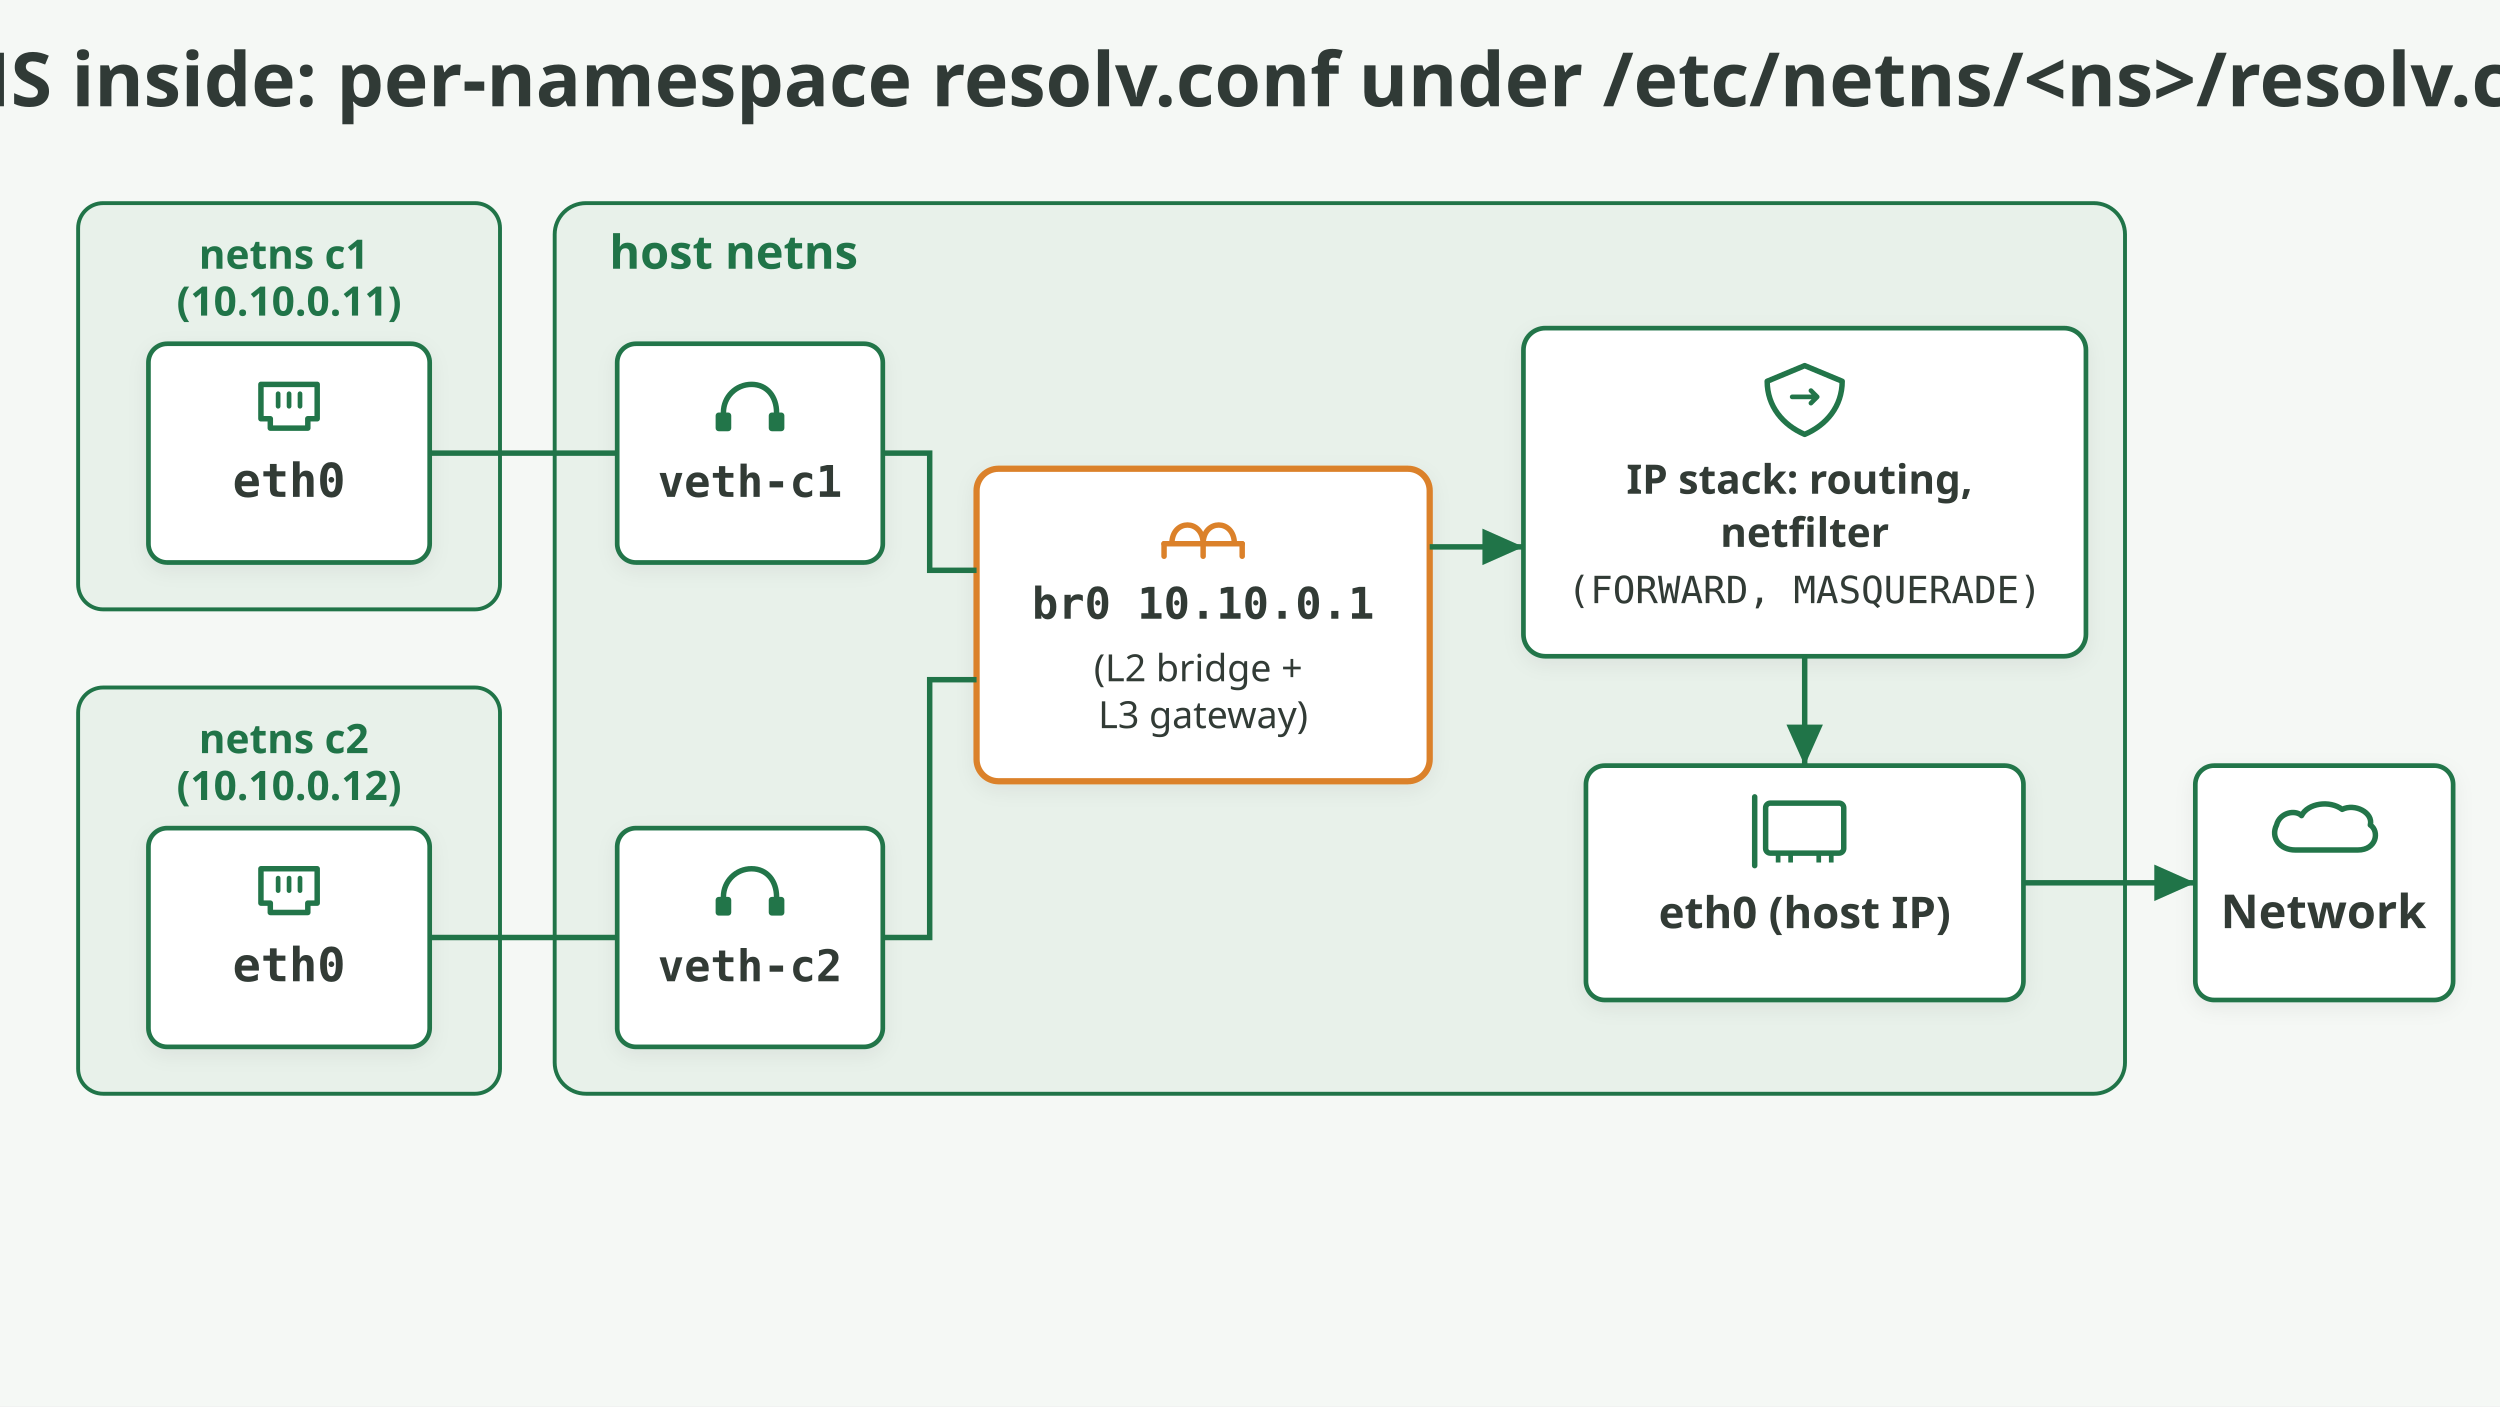
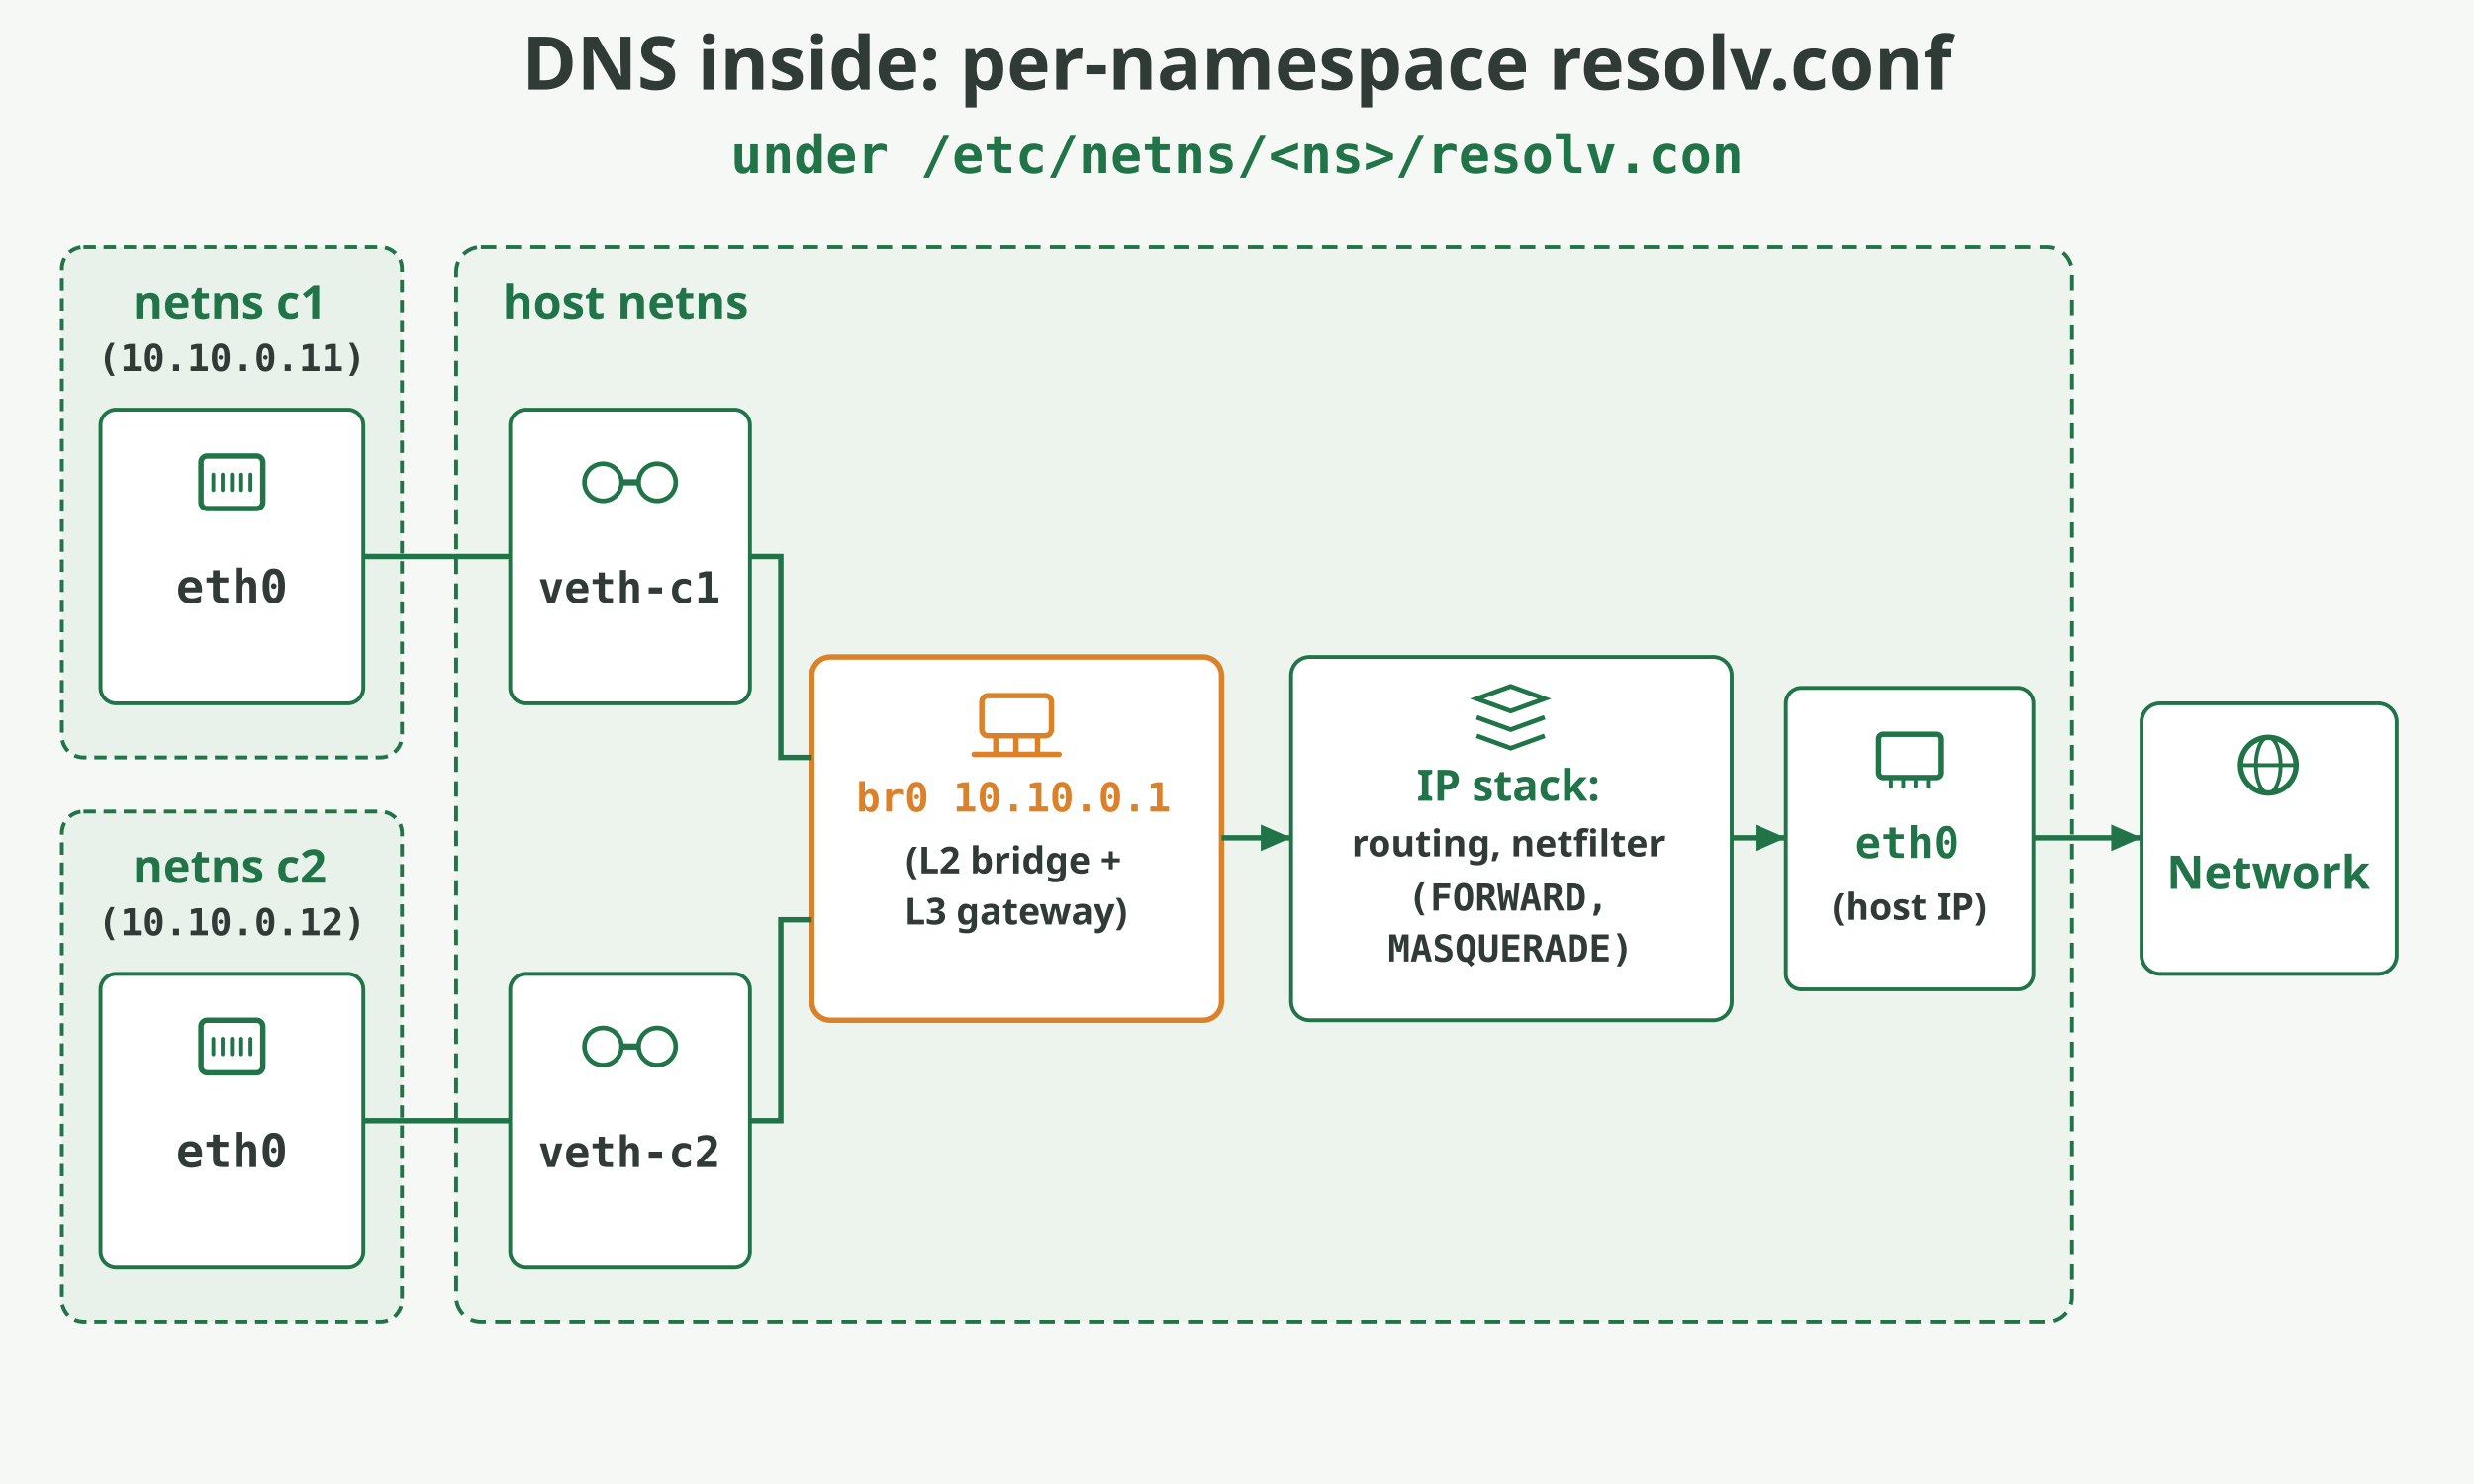
- <svg xmlns="http://www.w3.org/2000/svg" viewBox="0 0 1600 900" width="1600" height="900">
+ <svg xmlns="http://www.w3.org/2000/svg" viewBox="0 0 1600 960" width="1600" height="960">
  <defs>
-     <marker id="arrow" viewBox="0 0 12 12" refX="10" refY="6" markerWidth="10" markerHeight="10" orient="auto-start-reverse">
-       <path d="M 1 2 L 10 6 L 1 10 Z" fill="#207448" />
+     <marker id="arrow" viewBox="0 0 10 10" refX="8" refY="5" markerWidth="7" markerHeight="7" orient="auto-start-reverse">
+       <path d="M 0 1.5 L 8 5 L 0 8.5 z" fill="#207448" />
    </marker>
-     <filter id="shadow" x="-5%" y="-5%" width="110%" height="112%" filterUnits="userSpaceOnUse">
-       <feDropShadow dx="0" dy="4" stdDeviation="6" flood-color="#303a36" flood-opacity="0.06" />
-     </filter>
  </defs>
-   <rect width="1600" height="900" fill="#f5f8f5" />
-   <text x="800" y="68" text-anchor="middle" font-family="sans-serif" font-size="48" font-weight="bold" fill="#303a36">DNS inside: per-namespace resolv.conf under /etc/netns/&lt;ns&gt;/resolv.con</text>
-   <rect x="50" y="130" width="270" height="260" rx="16" fill="#e8f1ea" stroke="#207448" stroke-width="2.5" />
-   <text x="185" y="172" text-anchor="middle" font-family="sans-serif" font-size="26" font-weight="bold" fill="#207448">
-     <tspan x="185" dy="0">netns c1</tspan>
-     <tspan x="185" dy="30">(10.10.0.11)</tspan>
+   <rect width="1600" height="960" fill="#f5f8f5" />
+   <text x="800" y="58" font-family="sans-serif" font-size="48" font-weight="bold" fill="#303a36" text-anchor="middle">DNS inside: per-namespace resolv.conf</text>
+   <text x="800" y="112" font-family="monospace" font-size="34" font-weight="bold" fill="#207448" text-anchor="middle">under /etc/netns/&lt;ns&gt;/resolv.con</text>
+   <rect x="40" y="160" width="220" height="330" rx="14" fill="#e8f1ea" stroke="#207448" stroke-width="2.5" stroke-dasharray="8,5" />
+   <text text-anchor="middle">
+     <tspan x="150" y="206" font-family="sans-serif" font-size="30" font-weight="bold" fill="#207448">netns c1</tspan>
+     <tspan x="150" y="240" font-family="monospace" font-size="24" font-weight="bold" fill="#303a36">(10.10.0.11)</tspan>
  </text>
-   <rect x="50" y="440" width="270" height="260" rx="16" fill="#e8f1ea" stroke="#207448" stroke-width="2.5" />
-   <text x="185" y="482" text-anchor="middle" font-family="sans-serif" font-size="26" font-weight="bold" fill="#207448">
-     <tspan x="185" dy="0">netns c2</tspan>
-     <tspan x="185" dy="30">(10.10.0.12)</tspan>
+   <rect x="65" y="265" width="170" height="190" rx="10" fill="#ffffff" stroke="#207448" stroke-width="2.5" />
+   <rect x="130" y="295" width="40" height="34" rx="4" fill="none" stroke="#207448" stroke-width="3.5" />
+   <path d="M138 317 v-10 M144 317 v-10 M150 317 v-10 M156 317 v-10 M162 317 v-10" fill="none" stroke="#207448" stroke-width="2.5" stroke-linecap="round" />
+   <text x="150" y="390" font-family="monospace" font-size="30" font-weight="bold" fill="#303a36" text-anchor="middle">eth0</text>
+   <rect x="40" y="525" width="220" height="330" rx="14" fill="#e8f1ea" stroke="#207448" stroke-width="2.5" stroke-dasharray="8,5" />
+   <text text-anchor="middle">
+     <tspan x="150" y="571" font-family="sans-serif" font-size="30" font-weight="bold" fill="#207448">netns c2</tspan>
+     <tspan x="150" y="605" font-family="monospace" font-size="24" font-weight="bold" fill="#303a36">(10.10.0.12)</tspan>
  </text>
-   <rect x="355" y="130" width="1005" height="570" rx="20" fill="#e8f1ea" stroke="#207448" stroke-width="2.5" />
-   <text x="390" y="172" font-family="sans-serif" font-size="30" font-weight="bold" fill="#207448">host netns</text>
-   <g transform="translate(95, 220)" filter="url(#shadow)">
-     <rect width="180" height="140" rx="12" fill="#ffffff" stroke="#207448" stroke-width="3" />
-     <path d="M 72 26 L 108 26 L 108 48 L 102 48 L 102 54 L 78 54 L 78 48 L 72 48 Z" fill="none" stroke="#207448" stroke-width="3.5" stroke-linejoin="round" />
-     <line x1="83" y1="32" x2="83" y2="40" stroke="#207448" stroke-width="3" stroke-linecap="round" />
-     <line x1="90" y1="32" x2="90" y2="40" stroke="#207448" stroke-width="3" stroke-linecap="round" />
-     <line x1="97" y1="32" x2="97" y2="40" stroke="#207448" stroke-width="3" stroke-linecap="round" />
-     <text x="90" y="98" text-anchor="middle" font-family="monospace" font-size="30" font-weight="bold" fill="#303a36">eth0</text>
-   </g>
-   <g transform="translate(95, 530)" filter="url(#shadow)">
-     <rect width="180" height="140" rx="12" fill="#ffffff" stroke="#207448" stroke-width="3" />
-     <path d="M 72 26 L 108 26 L 108 48 L 102 48 L 102 54 L 78 54 L 78 48 L 72 48 Z" fill="none" stroke="#207448" stroke-width="3.5" stroke-linejoin="round" />
-     <line x1="83" y1="32" x2="83" y2="40" stroke="#207448" stroke-width="3" stroke-linecap="round" />
-     <line x1="90" y1="32" x2="90" y2="40" stroke="#207448" stroke-width="3" stroke-linecap="round" />
-     <line x1="97" y1="32" x2="97" y2="40" stroke="#207448" stroke-width="3" stroke-linecap="round" />
-     <text x="90" y="98" text-anchor="middle" font-family="monospace" font-size="30" font-weight="bold" fill="#303a36">eth0</text>
-   </g>
-   <g transform="translate(395, 220)" filter="url(#shadow)">
-     <rect width="170" height="140" rx="12" fill="#ffffff" stroke="#207448" stroke-width="3" />
-     <path d="M 68 44 C 68 34, 76 26, 86 26 C 96 26, 102 34, 102 44" fill="none" stroke="#207448" stroke-width="3.5" stroke-linecap="round" />
-     <rect x="63" y="44" width="10" height="12" rx="2" fill="#207448" />
-     <rect x="97" y="44" width="10" height="12" rx="2" fill="#207448" />
-     <text x="85" y="98" text-anchor="middle" font-family="monospace" font-size="28" font-weight="bold" fill="#303a36">veth-c1</text>
-   </g>
-   <g transform="translate(395, 530)" filter="url(#shadow)">
-     <rect width="170" height="140" rx="12" fill="#ffffff" stroke="#207448" stroke-width="3" />
-     <path d="M 68 44 C 68 34, 76 26, 86 26 C 96 26, 102 34, 102 44" fill="none" stroke="#207448" stroke-width="3.5" stroke-linecap="round" />
-     <rect x="63" y="44" width="10" height="12" rx="2" fill="#207448" />
-     <rect x="97" y="44" width="10" height="12" rx="2" fill="#207448" />
-     <text x="85" y="98" text-anchor="middle" font-family="monospace" font-size="28" font-weight="bold" fill="#303a36">veth-c2</text>
-   </g>
-   <g transform="translate(625, 300)" filter="url(#shadow)">
-     <rect width="290" height="200" rx="14" fill="#ffffff" stroke="#db8129" stroke-width="4" />
-     <path d="M 120 48 L 170 48 M 125 48 C 125 32, 145 32, 145 48 C 145 32, 165 32, 165 48" fill="none" stroke="#db8129" stroke-width="3.5" stroke-linecap="round" />
-     <line x1="120" y1="48" x2="120" y2="56" stroke="#db8129" stroke-width="3.5" stroke-linecap="round" />
-     <line x1="145" y1="48" x2="145" y2="56" stroke="#db8129" stroke-width="3.5" stroke-linecap="round" />
-     <line x1="170" y1="48" x2="170" y2="56" stroke="#db8129" stroke-width="3.5" stroke-linecap="round" />
-     <text x="145" y="96" text-anchor="middle" font-family="monospace" font-size="28" font-weight="bold" fill="#303a36">br0 10.10.0.1</text>
-     <text x="145" y="136" text-anchor="middle" font-family="sans-serif" font-size="24" fill="#303a36">
-       <tspan x="145" dy="0">(L2 bridge +</tspan>
-       <tspan x="145" dy="30">L3 gateway)</tspan>
-     </text>
-   </g>
-   <g transform="translate(975, 210)" filter="url(#shadow)">
-     <rect width="360" height="210" rx="14" fill="#ffffff" stroke="#207448" stroke-width="3" />
-     <path d="M 180 24 L 204 34 C 204 50, 194 62, 180 68 C 166 62, 156 50, 156 34 Z" fill="none" stroke="#207448" stroke-width="3.5" stroke-linejoin="round" />
-     <path d="M 172 44 L 188 44 M 184 40 L 188 44 L 184 48" fill="none" stroke="#207448" stroke-width="3" stroke-linecap="round" stroke-linejoin="round" />
-     <text x="180" y="106" text-anchor="middle" font-family="sans-serif" font-size="26" font-weight="bold" fill="#303a36">
-       <tspan x="180" dy="0">IP stack: routing,</tspan>
-       <tspan x="180" dy="34">netfilter</tspan>
-     </text>
-     <text x="180" y="176" text-anchor="middle" font-family="monospace" font-size="24" fill="#303a36">(FORWARD, MASQUERADE)</text>
-   </g>
-   <g transform="translate(1015, 490)" filter="url(#shadow)">
-     <rect width="280" height="150" rx="12" fill="#ffffff" stroke="#207448" stroke-width="3" />
-     <rect x="115" y="24" width="50" height="32" rx="3" fill="none" stroke="#207448" stroke-width="3.5" />
-     <line x1="123" y1="56" x2="123" y2="62" stroke="#207448" stroke-width="3" />
-     <line x1="131" y1="56" x2="131" y2="62" stroke="#207448" stroke-width="3" />
-     <line x1="149" y1="56" x2="149" y2="62" stroke="#207448" stroke-width="3" />
-     <line x1="157" y1="56" x2="157" y2="62" stroke="#207448" stroke-width="3" />
-     <line x1="108" y1="20" x2="108" y2="64" stroke="#207448" stroke-width="3.5" stroke-linecap="round" />
-     <text x="140" y="104" text-anchor="middle" font-family="sans-serif" font-size="28" font-weight="bold" fill="#303a36">eth0 (host IP)</text>
-   </g>
-   <g transform="translate(1405, 490)" filter="url(#shadow)">
-     <rect width="165" height="150" rx="12" fill="#ffffff" stroke="#207448" stroke-width="3" />
-     <path d="M 64 54 C 54 54, 48 46, 52 38 C 54 30, 64 28, 68 32 C 72 24, 86 22, 94 28 C 102 24, 114 30, 112 38 C 118 42, 116 54, 104 54 Z" fill="none" stroke="#207448" stroke-width="3.5" stroke-linejoin="round" />
-     <text x="82" y="104" text-anchor="middle" font-family="sans-serif" font-size="30" font-weight="bold" fill="#303a36">Network</text>
-   </g>
-   <line x1="275" y1="290" x2="395" y2="290" stroke="#207448" stroke-width="3.5" />
-   <line x1="275" y1="600" x2="395" y2="600" stroke="#207448" stroke-width="3.5" />
-   <path d="M 565 290 L 595 290 L 595 365 L 625 365" fill="none" stroke="#207448" stroke-width="3.5" />
-   <path d="M 565 600 L 595 600 L 595 435 L 625 435" fill="none" stroke="#207448" stroke-width="3.5" />
+   <rect x="65" y="630" width="170" height="190" rx="10" fill="#ffffff" stroke="#207448" stroke-width="2.5" />
+   <rect x="130" y="660" width="40" height="34" rx="4" fill="none" stroke="#207448" stroke-width="3.5" />
+   <path d="M138 682 v-10 M144 682 v-10 M150 682 v-10 M156 682 v-10 M162 682 v-10" fill="none" stroke="#207448" stroke-width="2.5" stroke-linecap="round" />
+   <text x="150" y="755" font-family="monospace" font-size="30" font-weight="bold" fill="#303a36" text-anchor="middle">eth0</text>
+   <rect x="295" y="160" width="1045" height="695" rx="16" fill="#e8f1ea" fill-opacity="0.65" stroke="#207448" stroke-width="2.5" stroke-dasharray="10,6" />
+   <text x="325" y="206" font-family="sans-serif" font-size="30" font-weight="bold" fill="#207448">host netns</text>
+   <rect x="330" y="265" width="155" height="190" rx="10" fill="#ffffff" stroke="#207448" stroke-width="2.5" />
+   <circle cx="390" cy="312" r="12" fill="none" stroke="#207448" stroke-width="3" />
+   <circle cx="425" cy="312" r="12" fill="none" stroke="#207448" stroke-width="3" />
+   <path d="M402 312 h11" fill="none" stroke="#207448" stroke-width="4" />
+   <text x="407" y="390" font-family="monospace" font-size="28" font-weight="bold" fill="#303a36" text-anchor="middle">veth-c1</text>
+   <rect x="330" y="630" width="155" height="190" rx="10" fill="#ffffff" stroke="#207448" stroke-width="2.5" />
+   <circle cx="390" cy="677" r="12" fill="none" stroke="#207448" stroke-width="3" />
+   <circle cx="425" cy="677" r="12" fill="none" stroke="#207448" stroke-width="3" />
+   <path d="M402 677 h11" fill="none" stroke="#207448" stroke-width="4" />
+   <text x="407" y="755" font-family="monospace" font-size="28" font-weight="bold" fill="#303a36" text-anchor="middle">veth-c2</text>
+   <rect x="525" y="425" width="265" height="235" rx="12" fill="#ffffff" stroke="#db8129" stroke-width="3.5" />
+   <rect x="635" y="450" width="45" height="26" rx="4" fill="none" stroke="#db8129" stroke-width="3.5" />
+   <path d="M644 476 v12 M657 476 v12 M671 476 v12 M630 488 h55" fill="none" stroke="#db8129" stroke-width="3.5" stroke-linecap="round" />
+   <text text-anchor="middle">
+     <tspan x="657" y="525" font-family="monospace" font-size="26" font-weight="bold" fill="#db8129">br0 10.10.0.1</tspan>
+     <tspan x="657" y="565" font-family="sans-serif" font-size="24" font-weight="bold" fill="#303a36">(L2 bridge +</tspan>
+     <tspan x="657" y="598" font-family="sans-serif" font-size="24" font-weight="bold" fill="#303a36">L3 gateway)</tspan>
+   </text>
+   <rect x="835" y="425" width="285" height="235" rx="12" fill="#ffffff" stroke="#207448" stroke-width="2.5" />
+   <path d="M955 452 l22 -8 l22 8 l-22 8 z" fill="none" stroke="#207448" stroke-width="3" />
+   <path d="M955 464 l22 8 l22 -8" fill="none" stroke="#207448" stroke-width="3" />
+   <path d="M955 476 l22 8 l22 -8" fill="none" stroke="#207448" stroke-width="3" />
+   <text text-anchor="middle">
+     <tspan x="977" y="518" font-family="sans-serif" font-size="28" font-weight="bold" fill="#207448">IP stack:</tspan>
+     <tspan x="977" y="554" font-family="sans-serif" font-size="24" font-weight="bold" fill="#303a36">routing, netfilter</tspan>
+     <tspan x="977" y="589" font-family="monospace" font-size="24" font-weight="bold" fill="#303a36">(FORWARD,</tspan>
+     <tspan x="977" y="622" font-family="monospace" font-size="24" font-weight="bold" fill="#303a36">MASQUERADE)</tspan>
+   </text>
+   <rect x="1155" y="445" width="160" height="195" rx="10" fill="#ffffff" stroke="#207448" stroke-width="2.5" />
+   <rect x="1215" y="475" width="40" height="28" rx="3" fill="none" stroke="#207448" stroke-width="3.5" />
+   <path d="M1223 503 v6 M1231 503 v6 M1239 503 v6 M1247 503 v6" fill="none" stroke="#207448" stroke-width="2.5" stroke-linecap="round" />
+   <text text-anchor="middle">
+     <tspan x="1235" y="555" font-family="monospace" font-size="28" font-weight="bold" fill="#207448">eth0</tspan>
+     <tspan x="1235" y="595" font-family="sans-serif" font-size="24" font-weight="bold" fill="#303a36">(host IP)</tspan>
+   </text>
+   <rect x="1385" y="455" width="165" height="175" rx="12" fill="#ffffff" stroke="#207448" stroke-width="2.5" />
+   <circle cx="1467" cy="495" r="18" fill="none" stroke="#207448" stroke-width="3.5" />
+   <ellipse cx="1467" cy="495" rx="8" ry="18" fill="none" stroke="#207448" stroke-width="2.5" />
+   <path d="M1449 495 h36" fill="none" stroke="#207448" stroke-width="2.5" />
+   <text x="1467" y="575" font-family="sans-serif" font-size="30" font-weight="bold" fill="#207448" text-anchor="middle">Network</text>
+   <path d="M 235 360 L 330 360" fill="none" stroke="#207448" stroke-width="3.5" />
+   <path d="M 235 725 L 330 725" fill="none" stroke="#207448" stroke-width="3.5" />
+   <path d="M 485 360 H 505 V 490 H 525" fill="none" stroke="#207448" stroke-width="3.5" />
+   <path d="M 485 725 H 505 V 595 H 525" fill="none" stroke="#207448" stroke-width="3.5" />

-    RT (Directed horizontal) --&gt;
-   <line x1="915" y1="350" x2="975" y2="350" stroke="#207448" stroke-width="3.5" marker-end="url(#arrow)" />
+   
+    RT --&gt;
+   <path d="M 790 542 L 835 542" fill="none" stroke="#207448" stroke-width="3.5" marker-end="url(#arrow)" />

-    NIC (Directed vertical) --&gt;
-   <line x1="1155" y1="420" x2="1155" y2="490" stroke="#207448" stroke-width="3.5" marker-end="url(#arrow)" />
+    NIC --&gt;
+   <path d="M 1120 542 L 1155 542" fill="none" stroke="#207448" stroke-width="3.5" marker-end="url(#arrow)" />

-    W (Directed horizontal) --&gt;
-   <line x1="1295" y1="565" x2="1405" y2="565" stroke="#207448" stroke-width="3.5" marker-end="url(#arrow)" />
+    Network --&gt;
+   <path d="M 1315 542 L 1385 542" fill="none" stroke="#207448" stroke-width="3.5" marker-end="url(#arrow)" />
</svg>
